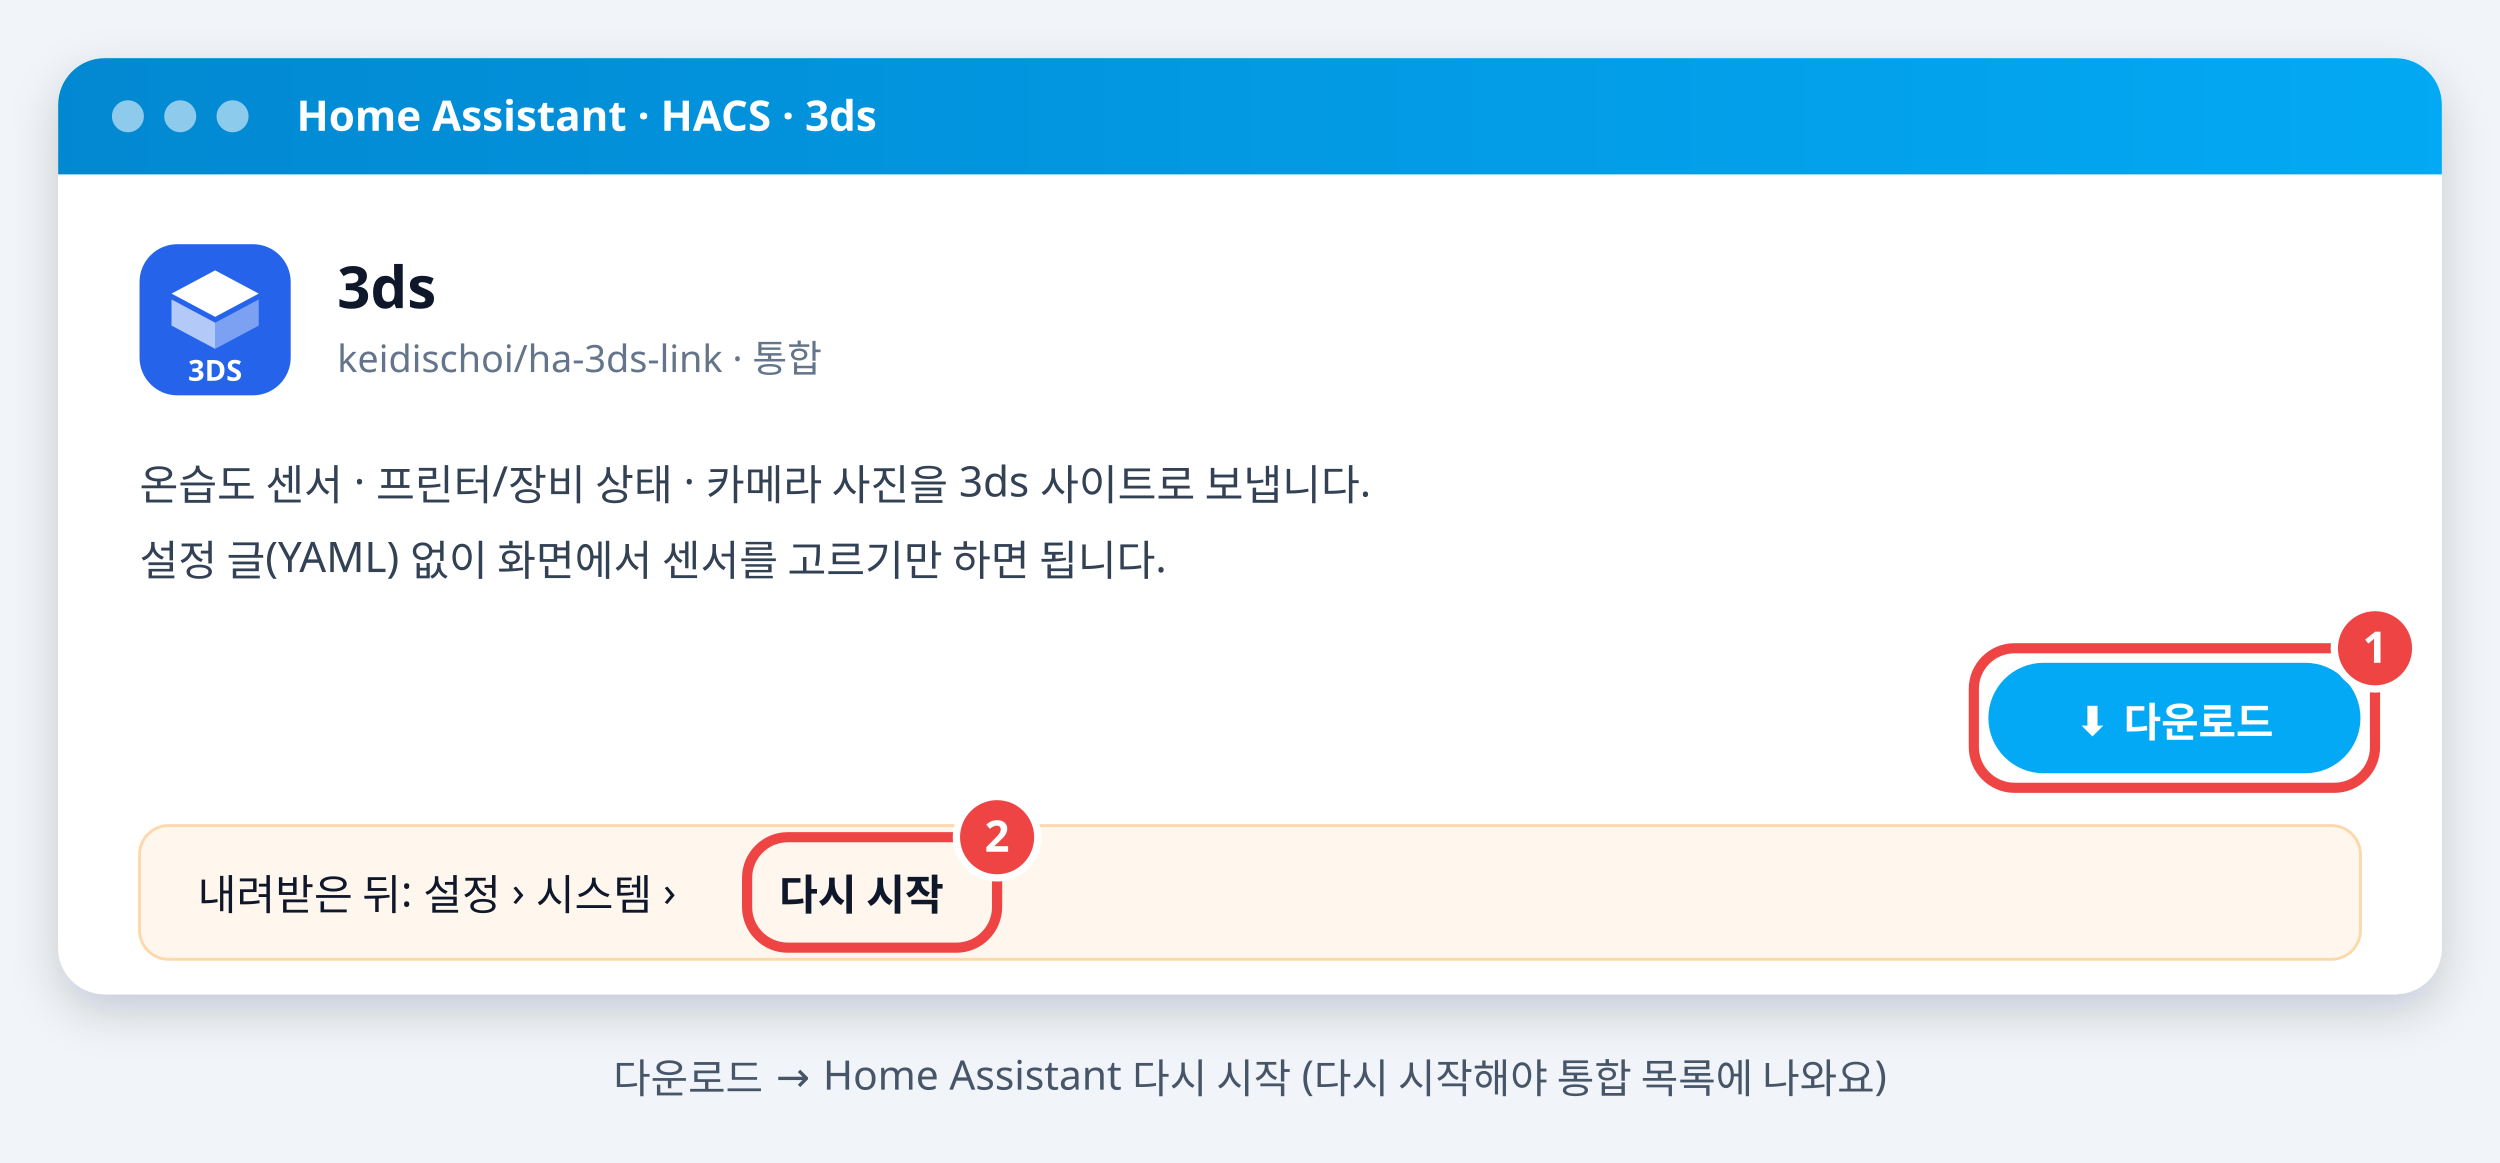
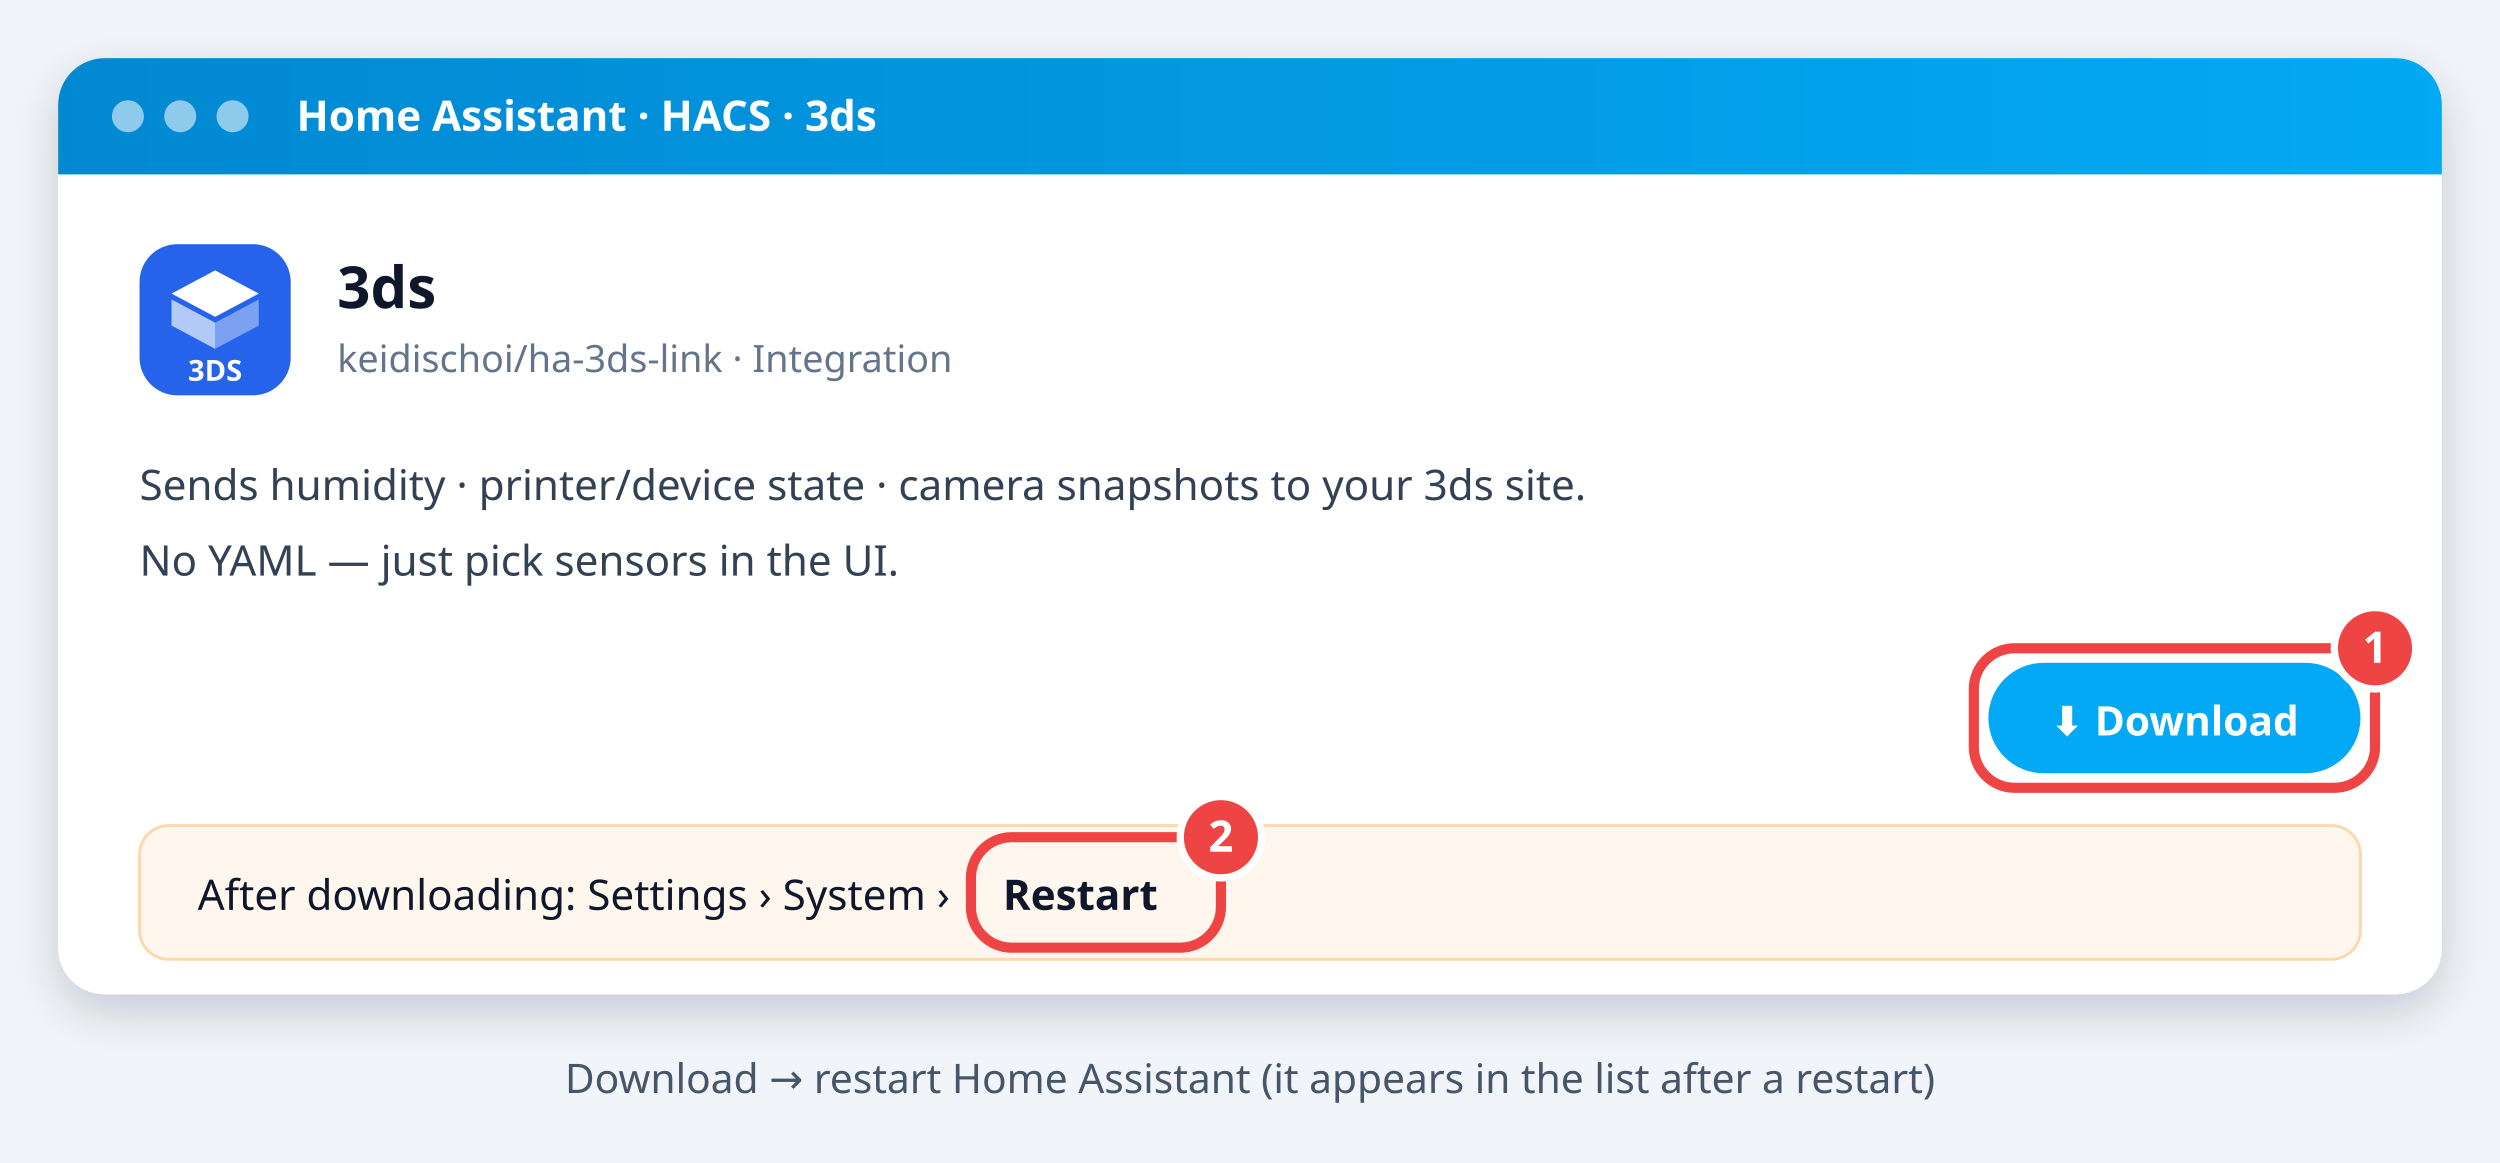
<svg xmlns="http://www.w3.org/2000/svg" width="860" height="400" viewBox="0 0 860 400">
  <defs>
    <linearGradient id="g" x1="0" y1="0" x2="1" y2="0">
      <stop offset="0" stop-color="#0288d1" />
      <stop offset="1" stop-color="#03a9f4" />
    </linearGradient>
    <filter id="s" x="-5%" y="-5%" width="110%" height="120%">
      <feDropShadow dx="0" dy="6" stdDeviation="8" flood-color="#0f172a" flood-opacity=".18" />
    </filter>
  </defs>
  <rect width="860" height="400" fill="#f1f5f9" />
  <g filter="url(#s)">
    <rect x="20" y="20" width="820" height="322" rx="16" fill="#fff" stroke="none" stroke-width="1" />
  </g>
  <path d="M36 20 h788 a16 16 0 0 1 16 16 v24 h-820 v-24 a16 16 0 0 1 16 -16z" fill="url(#g)" />
  <circle cx="44" cy="40" r="5.5" fill="#fff" opacity=".55" />
  <circle cx="62" cy="40" r="5.5" fill="#fff" opacity=".55" />
  <circle cx="80" cy="40" r="5.5" fill="#fff" opacity=".55" />
-   <text x="102" y="45" font-family="'Malgun Gothic','Segoe UI',sans-serif" font-size="14.5" font-weight="700" fill="#fff" text-anchor="start">Home Assistant · HACS · 3ds</text>
+   <text x="102" y="45" font-family="'Segoe UI','Malgun Gothic',sans-serif" font-size="14.5" font-weight="700" fill="#fff" text-anchor="start">Home Assistant · HACS · 3ds</text>
  <rect x="48" y="84" width="52" height="52" rx="13" fill="#2563eb" />
  <path d="M74 93 l15 8 l-15 8 l-15 -8z" fill="#fff" />
  <path d="M59 103 l15 8 v9 l-15 -8z" fill="#fff" opacity=".65" />
  <path d="M89 103 l-15 8 v9 l15 -8z" fill="#fff" opacity=".4" />
-   <text x="74" y="131" font-family="'Malgun Gothic','Segoe UI',sans-serif" font-size="10" font-weight="700" fill="#fff" text-anchor="middle">3DS</text>
-   <text x="116" y="106" font-family="'Malgun Gothic','Segoe UI',sans-serif" font-size="20" font-weight="700" fill="#0f172a" text-anchor="start">3ds</text>
-   <text x="116" y="128" font-family="'Malgun Gothic','Segoe UI',sans-serif" font-size="13" font-weight="400" fill="#64748b" text-anchor="start">keidischoi/ha-3ds-link · 통합</text>
-   <text x="48" y="172" font-family="'Malgun Gothic','Segoe UI',sans-serif" font-size="14.5" font-weight="400" fill="#334155" text-anchor="start">온습도 센서 · 프린터/장비 상태 · 카메라 사진을 3ds 사이트로 보냅니다.</text>
-   <text x="48" y="198" font-family="'Malgun Gothic','Segoe UI',sans-serif" font-size="14.5" font-weight="400" fill="#334155" text-anchor="start">설정 글(YAML) 없이 화면에서 센서를 고르기만 하면 됩니다.</text>
+   <text x="74" y="131" font-family="'Segoe UI','Malgun Gothic',sans-serif" font-size="10" font-weight="700" fill="#fff" text-anchor="middle">3DS</text>
+   <text x="116" y="106" font-family="'Segoe UI','Malgun Gothic',sans-serif" font-size="20" font-weight="700" fill="#0f172a" text-anchor="start">3ds</text>
+   <text x="116" y="128" font-family="'Segoe UI','Malgun Gothic',sans-serif" font-size="13" font-weight="400" fill="#64748b" text-anchor="start">keidischoi/ha-3ds-link · Integration</text>
+   <text x="48" y="172" font-family="'Segoe UI','Malgun Gothic',sans-serif" font-size="14.5" font-weight="400" fill="#334155" text-anchor="start">Sends humidity · printer/device state · camera snapshots to your 3ds site.</text>
+   <text x="48" y="198" font-family="'Segoe UI','Malgun Gothic',sans-serif" font-size="14.5" font-weight="400" fill="#334155" text-anchor="start">No YAML — just pick sensors in the UI.</text>
  <rect x="684" y="228" width="128" height="38" rx="19" fill="#03a9f4" stroke="none" stroke-width="1" />
-   <text x="748" y="253" font-family="'Malgun Gothic','Segoe UI',sans-serif" font-size="14" font-weight="700" fill="#fff" text-anchor="middle">⬇ 다운로드</text>
+   <text x="748" y="253" font-family="'Segoe UI','Malgun Gothic',sans-serif" font-size="14" font-weight="700" fill="#fff" text-anchor="middle">⬇ Download</text>
  <rect x="679" y="223" width="138" height="48" rx="14" fill="none" stroke="#ef4444" stroke-width="3.5" />
  <circle cx="817" cy="223" r="14" fill="#ef4444" stroke="#fff" stroke-width="2.5" />
-   <text x="817" y="228" font-family="'Malgun Gothic','Segoe UI',sans-serif" font-size="15" font-weight="700" fill="#fff" text-anchor="middle">1</text>
+   <text x="817" y="228" font-family="'Segoe UI','Malgun Gothic',sans-serif" font-size="15" font-weight="700" fill="#fff" text-anchor="middle">1</text>
  <rect x="48" y="284" width="764" height="46" rx="10" fill="#fff7ed" stroke="#fed7aa" stroke-width="1" />
-   <text x="68" y="313" font-family="'Malgun Gothic','Segoe UI',sans-serif" font-size="14.5" font-weight="400" fill="#0f172a" text-anchor="start">내려받은 뒤:  설정 › 시스템 › </text>
-   <text x="268" y="313" font-family="'Malgun Gothic','Segoe UI',sans-serif" font-size="14.5" font-weight="700" fill="#0f172a" text-anchor="start">다시 시작</text>
-   <rect x="257" y="288" width="86" height="38" rx="14" fill="none" stroke="#ef4444" stroke-width="3.5" />
-   <circle cx="343" cy="288" r="14" fill="#ef4444" stroke="#fff" stroke-width="2.5" />
-   <text x="343" y="293" font-family="'Malgun Gothic','Segoe UI',sans-serif" font-size="15" font-weight="700" fill="#fff" text-anchor="middle">2</text>
-   <text x="430" y="376" font-family="'Malgun Gothic','Segoe UI',sans-serif" font-size="14" font-weight="400" fill="#475569" text-anchor="middle">다운로드 → Home Assistant 다시 시작 (다시 시작해야 통합 목록에 나와요)</text>
+   <text x="68" y="313" font-family="'Segoe UI','Malgun Gothic',sans-serif" font-size="14.5" font-weight="400" fill="#0f172a" text-anchor="start">After downloading:  Settings › System › </text>
+   <text x="345" y="313" font-family="'Segoe UI','Malgun Gothic',sans-serif" font-size="14.5" font-weight="700" fill="#0f172a" text-anchor="start">Restart</text>
+   <rect x="334" y="288" width="86" height="38" rx="14" fill="none" stroke="#ef4444" stroke-width="3.5" />
+   <circle cx="420" cy="288" r="14" fill="#ef4444" stroke="#fff" stroke-width="2.5" />
+   <text x="420" y="293" font-family="'Segoe UI','Malgun Gothic',sans-serif" font-size="15" font-weight="700" fill="#fff" text-anchor="middle">2</text>
+   <text x="430" y="376" font-family="'Segoe UI','Malgun Gothic',sans-serif" font-size="14" font-weight="400" fill="#475569" text-anchor="middle">Download → restart Home Assistant (it appears in the list after a restart)</text>
</svg>
